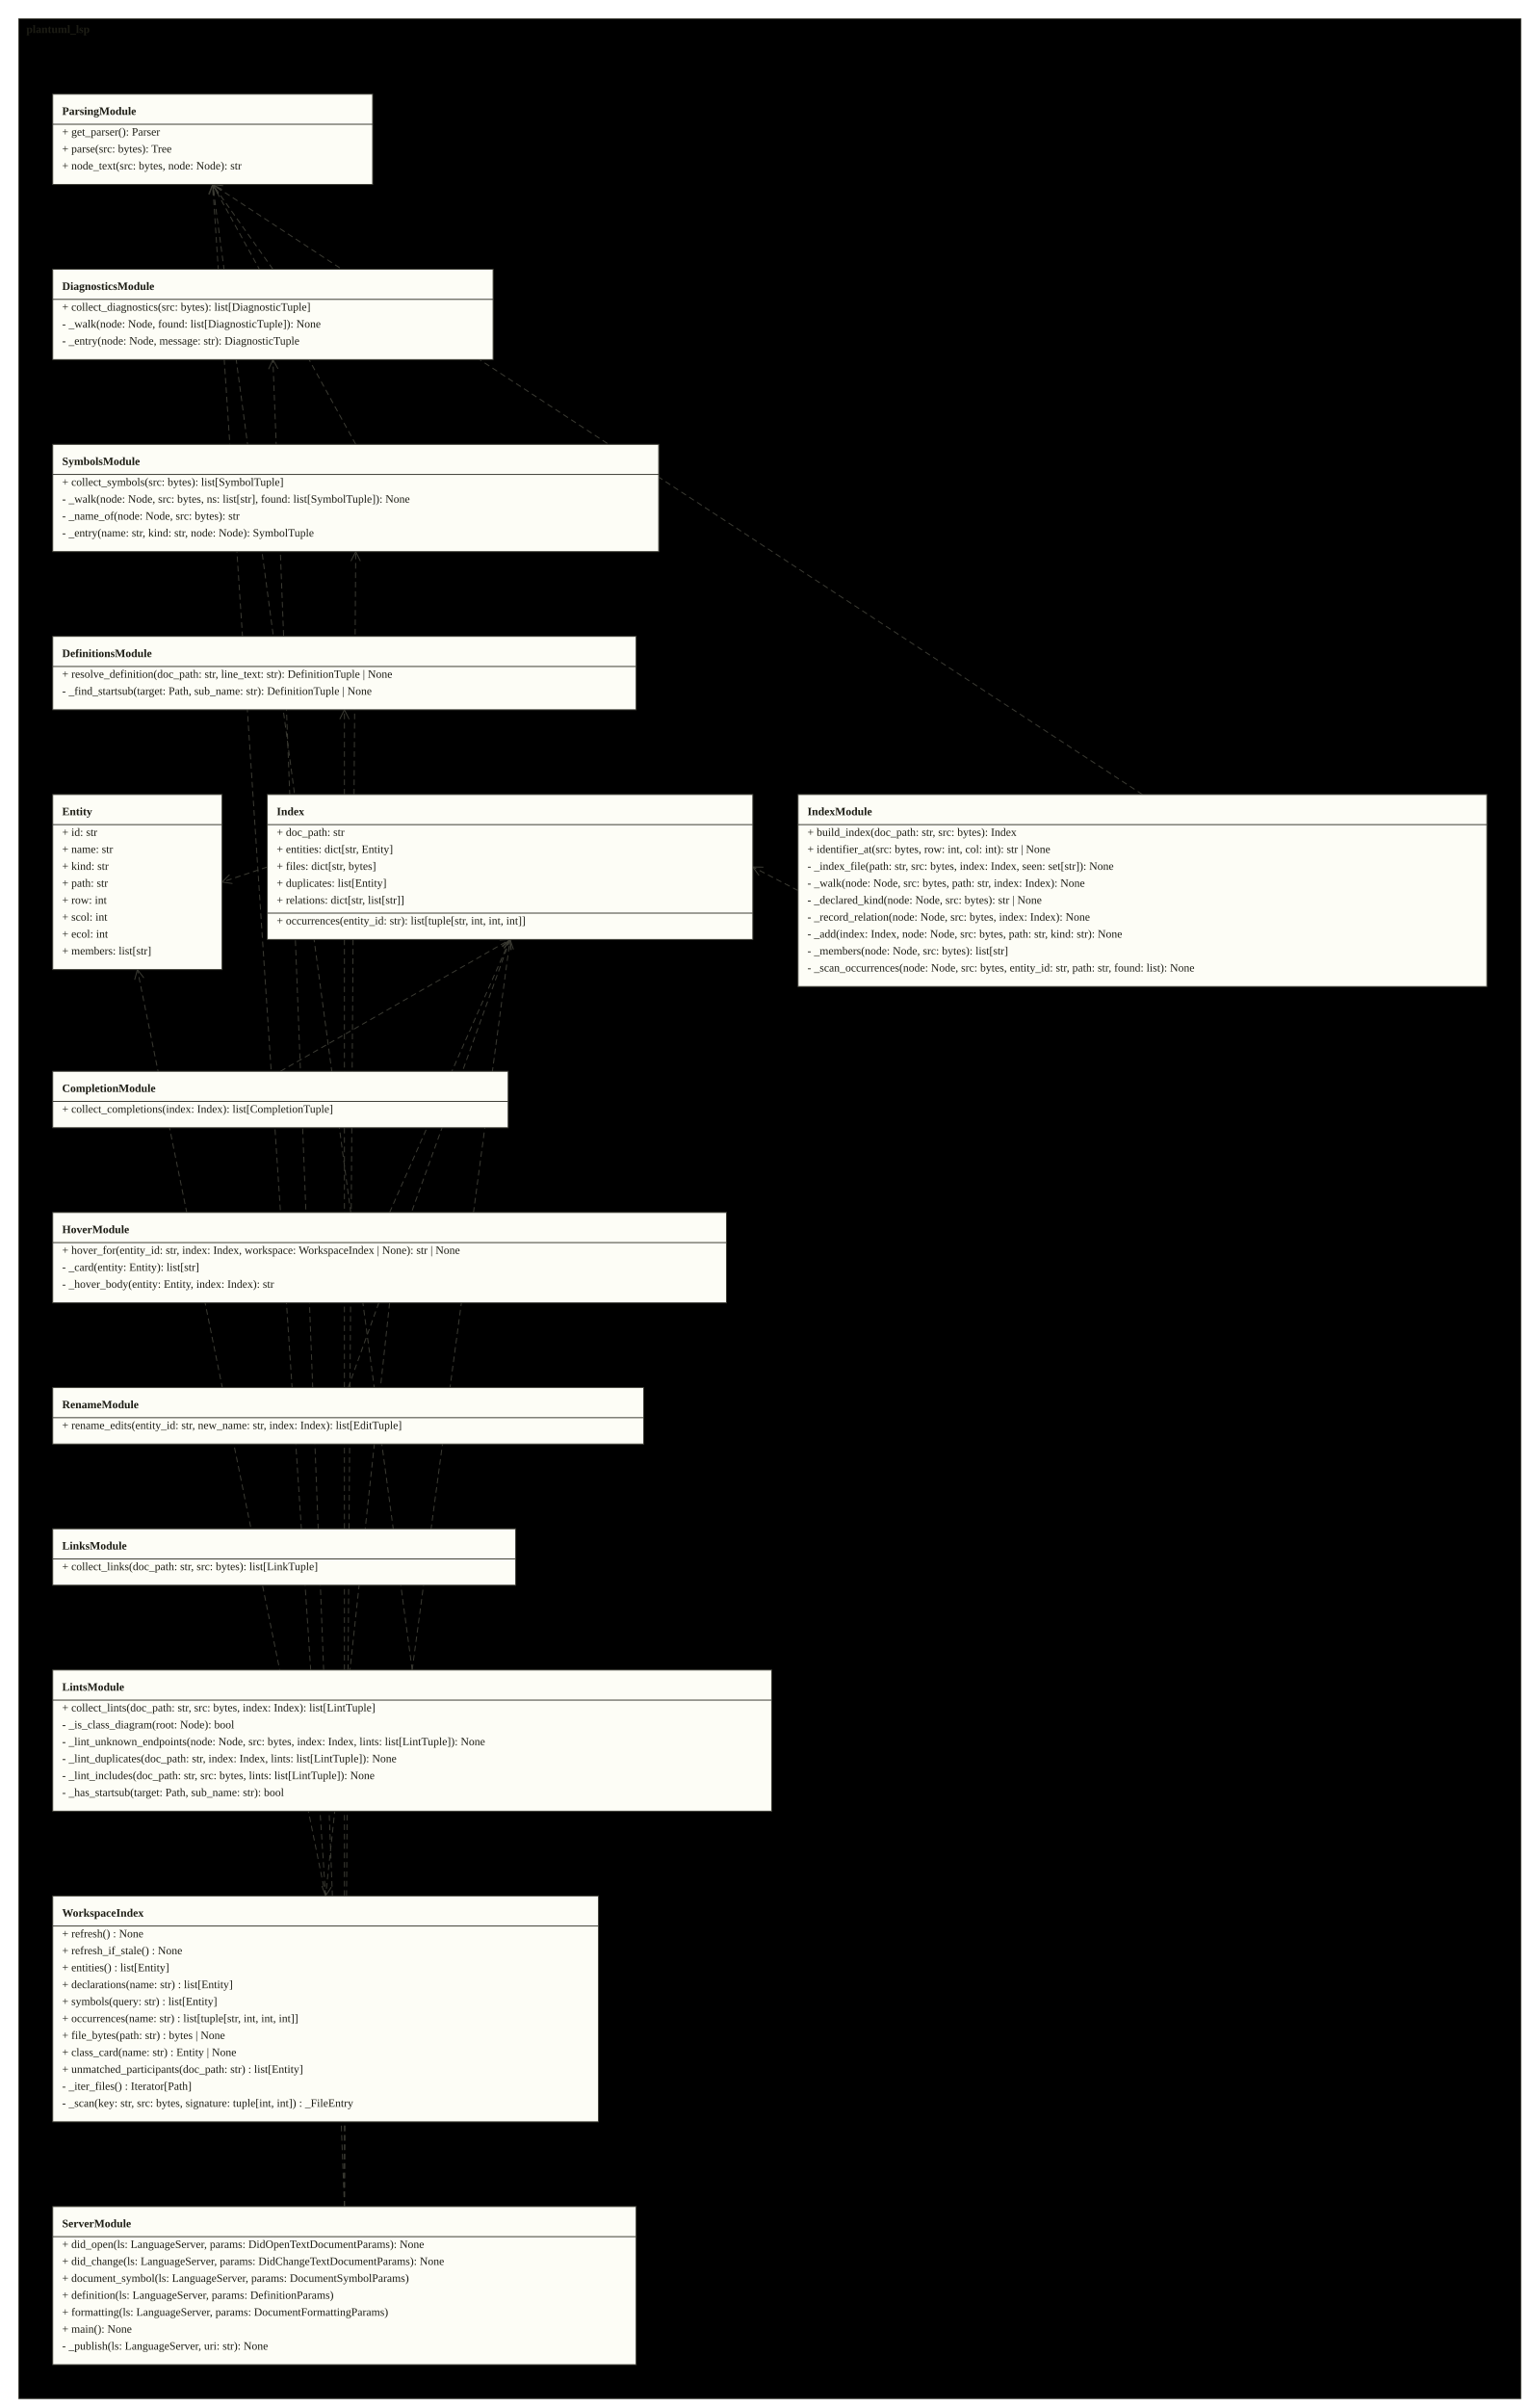
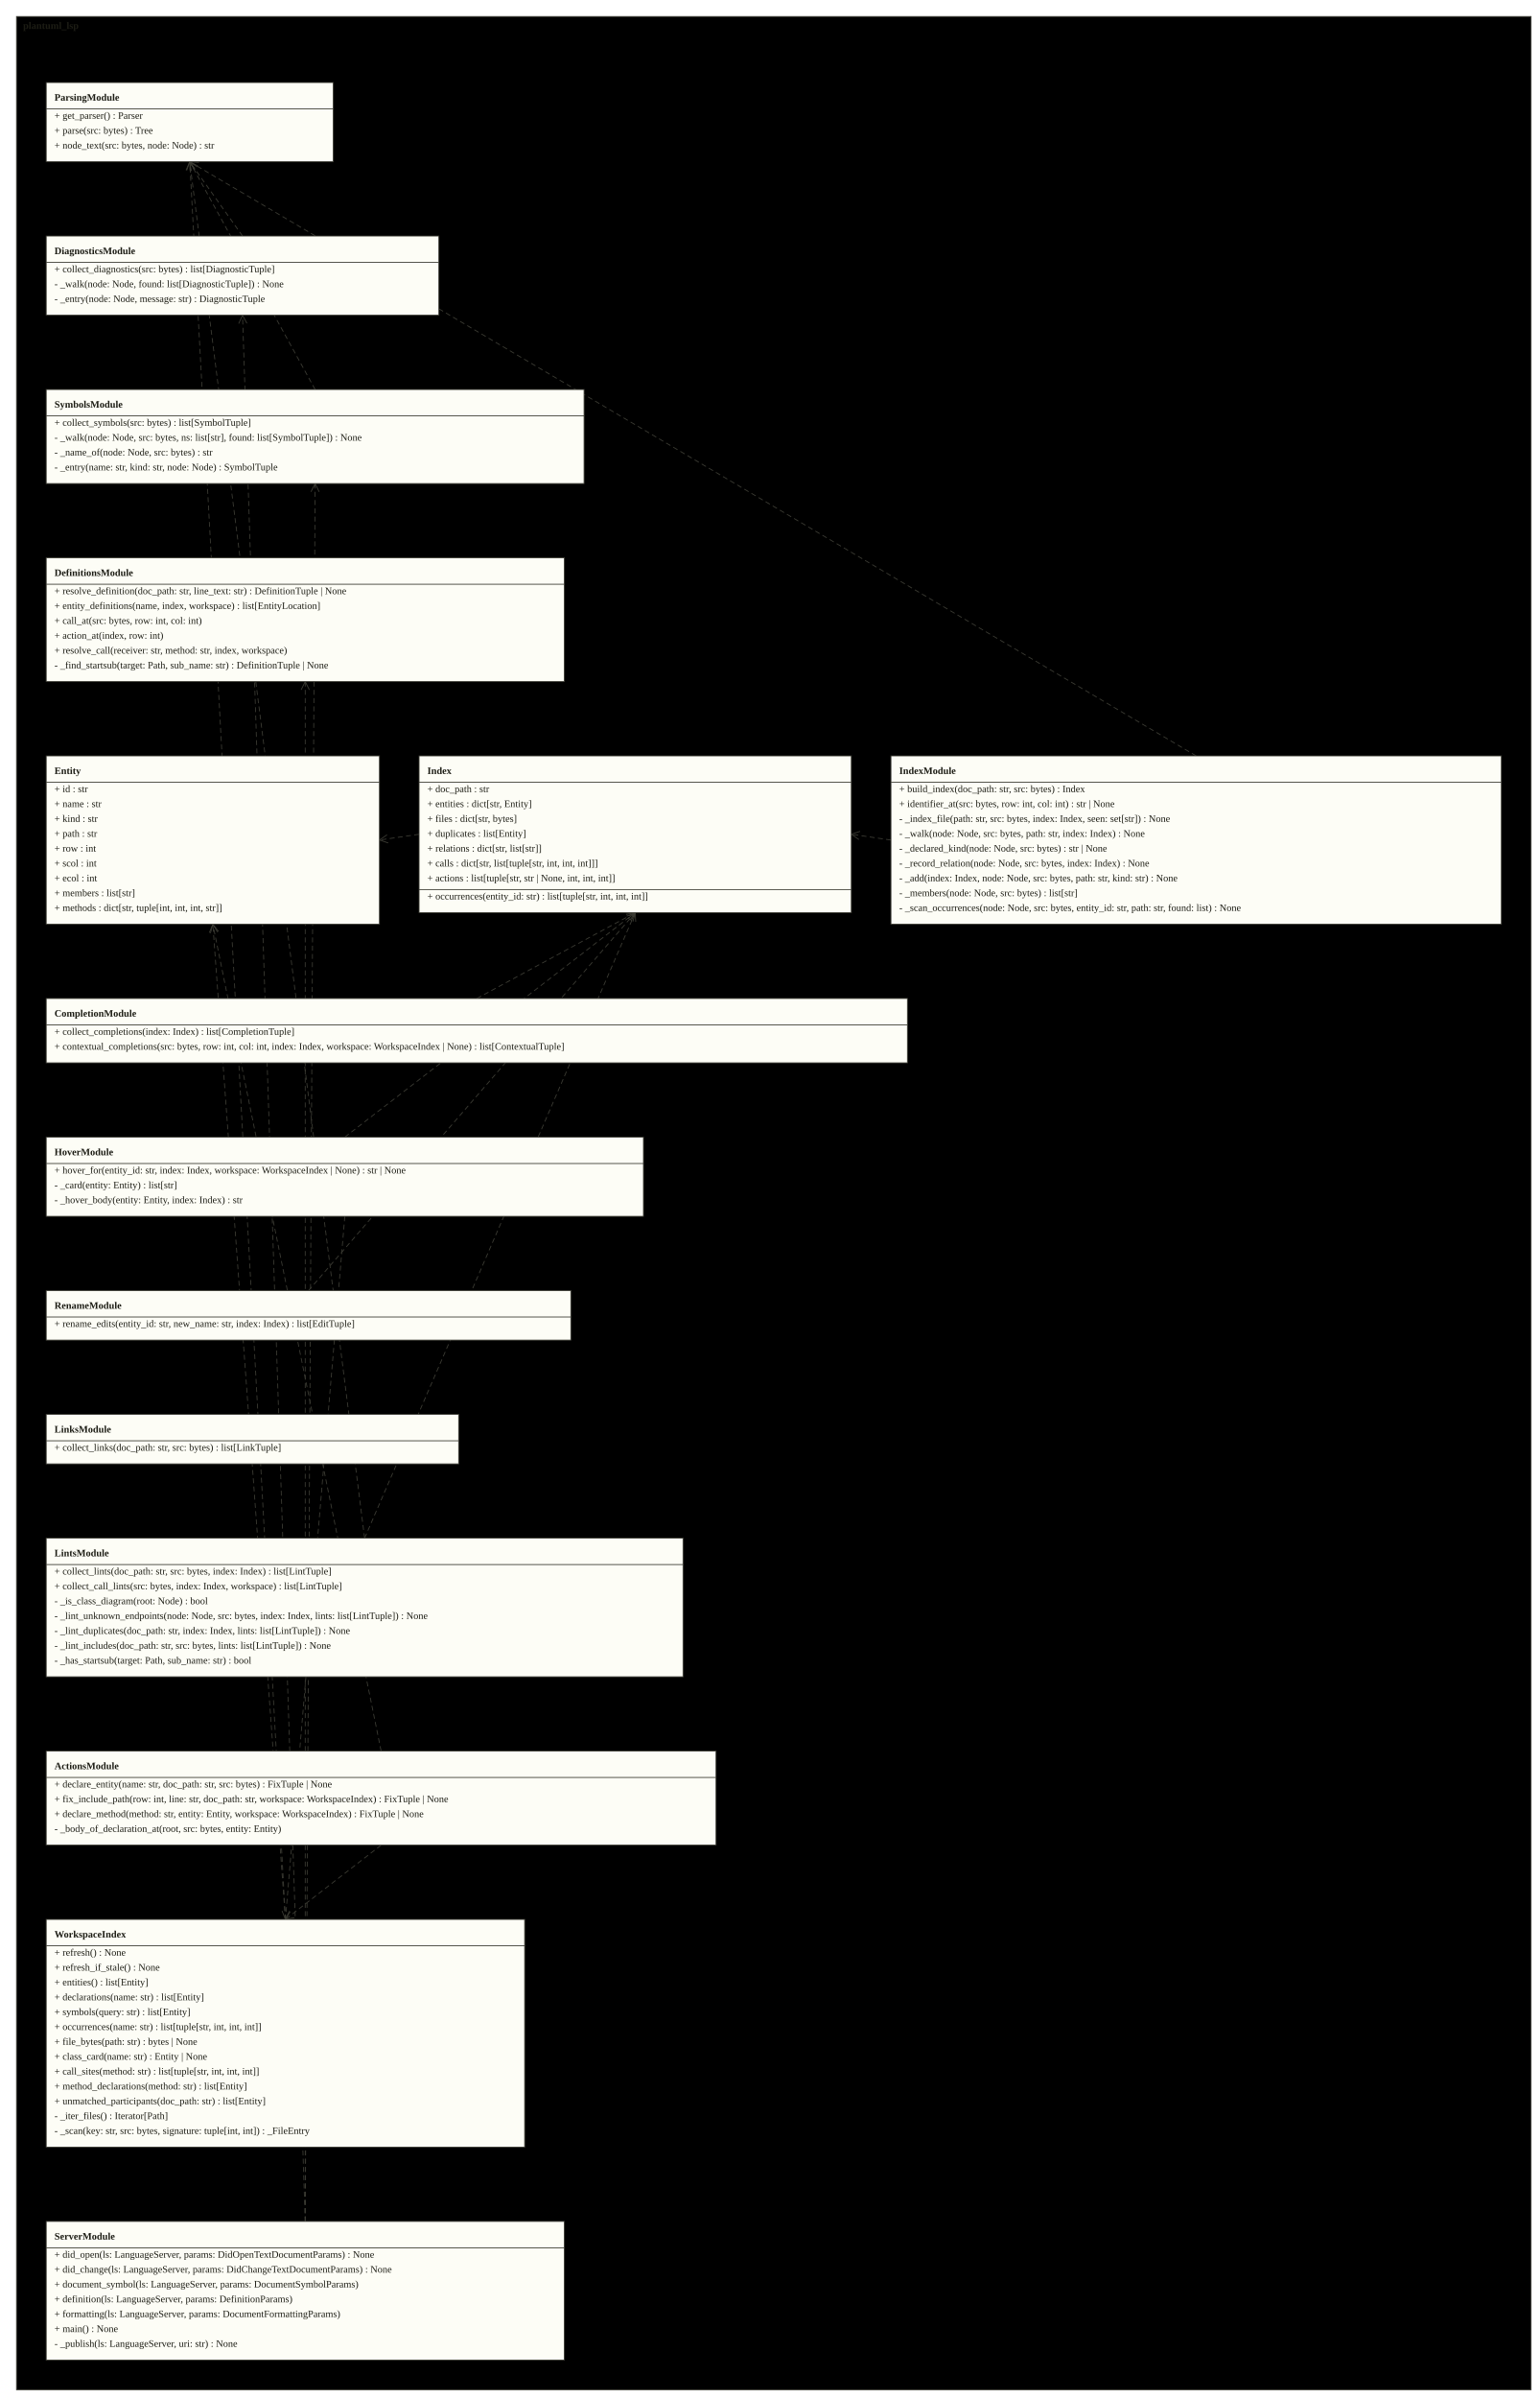
- <svg xmlns="http://www.w3.org/2000/svg" viewBox="-10 -10 1626 2558" width="1626" height="2558" class="pr-diagram" role="img">
+ <svg xmlns="http://www.w3.org/2000/svg" viewBox="-10 -10 1866 2906" width="1866" height="2906" class="pr-diagram" role="img">
  <style>
  :root { color-scheme: light dark; }
  .pr-diagram { font-family: var(--pr-font, ui-monospace, monospace); font-size: 12px; }
  .pr-box rect { fill: var(--pr-box-fill, #fdfdf6); stroke: var(--pr-stroke, #3b3b33); }
  .pr-container &gt; rect { fill: var(--pr-container-fill, none); stroke: var(--pr-stroke, #3b3b33); stroke-dasharray: none; }
  .pr-note rect { fill: var(--pr-note-fill, #fbf6d9); stroke: var(--pr-stroke, #3b3b33); }
  text { fill: var(--pr-text, #1c1c14); }
  .pr-header { font-weight: 600; }
  .pr-abstract .pr-header { font-style: italic; }
  .pr-sep { stroke: var(--pr-stroke, #3b3b33); }
  .pr-edge { stroke: var(--pr-stroke, #3b3b33); fill: none; }
  .pr-edge-realization, .pr-edge-dependency, .pr-edge-attachment { stroke-dasharray: 6 4; }
</style>
  <defs>
    <marker id="pr-tri" viewBox="0 0 14 12" refX="13" refY="6" markerWidth="14" markerHeight="12" orient="auto">
      <path d="M1,1 L13,6 L1,11 Z" fill="var(--pr-box-fill, #fdfdf6)" stroke="var(--pr-stroke, #3b3b33)" />
    </marker>
    <marker id="pr-diamond-filled" viewBox="0 0 16 10" refX="15" refY="5" markerWidth="16" markerHeight="10" orient="auto">
      <path d="M1,5 L8,1 L15,5 L8,9 Z" fill="var(--pr-stroke, #3b3b33)" />
    </marker>
    <marker id="pr-diamond" viewBox="0 0 16 10" refX="15" refY="5" markerWidth="16" markerHeight="10" orient="auto">
      <path d="M1,5 L8,1 L15,5 L8,9 Z" fill="var(--pr-box-fill, #fdfdf6)" stroke="var(--pr-stroke, #3b3b33)" />
    </marker>
    <marker id="pr-arrow" viewBox="0 0 12 12" refX="11" refY="6" markerWidth="12" markerHeight="12" orient="auto">
      <path d="M1,1 L11,6 L1,11" fill="none" stroke="var(--pr-stroke, #3b3b33)" />
    </marker>
  </defs>
  <g id="plantuml_lsp.parsing" class="pr-container pr-classifier-namespace">
-     <rect x="28" y="50" width="376" height="154" />
+     <rect x="28" y="50" width="384" height="154" />
    <text class="pr-header" x="36" y="65">parsing</text>
  </g>
  <g id="plantuml_lsp.diagnostics" class="pr-container pr-classifier-namespace">
-     <rect x="28" y="236" width="504" height="154" />
+     <rect x="28" y="236" width="512" height="154" />
    <text class="pr-header" x="36" y="251">diagnostics</text>
  </g>
  <g id="plantuml_lsp.symbols" class="pr-container pr-classifier-namespace">
-     <rect x="28" y="422" width="680" height="172" />
+     <rect x="28" y="422" width="688" height="172" />
    <text class="pr-header" x="36" y="437">symbols</text>
  </g>
  <g id="plantuml_lsp.definitions" class="pr-container pr-classifier-namespace">
-     <rect x="28" y="626" width="656" height="136" />
+     <rect x="28" y="626" width="664" height="208" />
    <text class="pr-header" x="36" y="641">definitions</text>
  </g>
  <g id="plantuml_lsp.index" class="pr-container pr-classifier-namespace">
-     <rect x="28" y="794" width="1560" height="262" />
-     <text class="pr-header" x="36" y="809">index</text>
+     <rect x="28" y="866" width="1800" height="262" />
+     <text class="pr-header" x="36" y="881">index</text>
  </g>
  <g id="plantuml_lsp.completion" class="pr-container pr-classifier-namespace">
-     <rect x="28" y="1088" width="520" height="118" />
-     <text class="pr-header" x="36" y="1103">completion</text>
+     <rect x="28" y="1160" width="1080" height="136" />
+     <text class="pr-header" x="36" y="1175">completion</text>
  </g>
  <g id="plantuml_lsp.hover" class="pr-container pr-classifier-namespace">
-     <rect x="28" y="1238" width="752" height="154" />
-     <text class="pr-header" x="36" y="1253">hover</text>
+     <rect x="28" y="1328" width="760" height="154" />
+     <text class="pr-header" x="36" y="1343">hover</text>
  </g>
  <g id="plantuml_lsp.rename" class="pr-container pr-classifier-namespace">
-     <rect x="28" y="1424" width="664" height="118" />
-     <text class="pr-header" x="36" y="1439">rename</text>
+     <rect x="28" y="1514" width="672" height="118" />
+     <text class="pr-header" x="36" y="1529">rename</text>
  </g>
  <g id="plantuml_lsp.links" class="pr-container pr-classifier-namespace">
-     <rect x="28" y="1574" width="528" height="118" />
-     <text class="pr-header" x="36" y="1589">links</text>
+     <rect x="28" y="1664" width="536" height="118" />
+     <text class="pr-header" x="36" y="1679">links</text>
  </g>
  <g id="plantuml_lsp.lints" class="pr-container pr-classifier-namespace">
-     <rect x="28" y="1724" width="800" height="208" />
-     <text class="pr-header" x="36" y="1739">lints</text>
+     <rect x="28" y="1814" width="808" height="226" />
+     <text class="pr-header" x="36" y="1829">lints</text>
+   </g>
+   <g id="plantuml_lsp.actions" class="pr-container pr-classifier-namespace">
+     <rect x="28" y="2072" width="848" height="172" />
+     <text class="pr-header" x="36" y="2087">actions</text>
  </g>
  <g id="plantuml_lsp.workspace" class="pr-container pr-classifier-namespace">
-     <rect x="28" y="1964" width="616" height="298" />
-     <text class="pr-header" x="36" y="1979">workspace</text>
+     <rect x="28" y="2276" width="616" height="334" />
+     <text class="pr-header" x="36" y="2291">workspace</text>
  </g>
  <g id="plantuml_lsp.server" class="pr-container pr-classifier-namespace">
-     <rect x="28" y="2294" width="656" height="226" />
-     <text class="pr-header" x="36" y="2309">server</text>
+     <rect x="28" y="2642" width="664" height="226" />
+     <text class="pr-header" x="36" y="2657">server</text>
  </g>
  <g id="plantuml_lsp" class="pr-container pr-classifier-namespace">
-     <rect x="10" y="10" width="1596" height="2528" />
+     <rect x="10" y="10" width="1836" height="2876" />
    <text class="pr-header" x="18" y="25">plantuml_lsp</text>
  </g>
-   <path class="pr-edge pr-edge-dependency" data-from="plantuml_lsp.diagnostics.DiagnosticsModule" data-to="plantuml_lsp.parsing.ParsingModule" d="M280,276 L216,186" marker-end="url(#pr-arrow)" />
-   <path class="pr-edge pr-edge-dependency" data-from="plantuml_lsp.symbols.SymbolsModule" data-to="plantuml_lsp.parsing.ParsingModule" d="M368,462 L216,186" marker-end="url(#pr-arrow)" />
-   <path class="pr-edge pr-edge-dependency" data-from="plantuml_lsp.index.Index" data-to="plantuml_lsp.index.Entity" d="M274,911 L226,927" marker-end="url(#pr-arrow)" />
-   <path class="pr-edge pr-edge-dependency" data-from="plantuml_lsp.index.IndexModule" data-to="plantuml_lsp.parsing.ParsingModule" d="M1204,834 L216,186" marker-end="url(#pr-arrow)" />
-   <path class="pr-edge pr-edge-dependency" data-from="plantuml_lsp.index.IndexModule" data-to="plantuml_lsp.index.Index" d="M838,936 L790,911" marker-end="url(#pr-arrow)" />
-   <path class="pr-edge pr-edge-dependency" data-from="plantuml_lsp.completion.CompletionModule" data-to="plantuml_lsp.index.Index" d="M288,1128 L532,988" marker-end="url(#pr-arrow)" />
-   <path class="pr-edge pr-edge-dependency" data-from="plantuml_lsp.hover.HoverModule" data-to="plantuml_lsp.index.Index" d="M404,1278 L532,988" marker-end="url(#pr-arrow)" />
-   <path class="pr-edge pr-edge-dependency" data-from="plantuml_lsp.hover.HoverModule" data-to="plantuml_lsp.workspace.WorkspaceIndex" d="M404,1374 L336,2004" marker-end="url(#pr-arrow)" />
-   <path class="pr-edge pr-edge-dependency" data-from="plantuml_lsp.rename.RenameModule" data-to="plantuml_lsp.index.Index" d="M360,1464 L532,988" marker-end="url(#pr-arrow)" />
-   <path class="pr-edge pr-edge-dependency" data-from="plantuml_lsp.lints.LintsModule" data-to="plantuml_lsp.index.Index" d="M428,1764 L532,988" marker-end="url(#pr-arrow)" />
-   <path class="pr-edge pr-edge-dependency" data-from="plantuml_lsp.lints.LintsModule" data-to="plantuml_lsp.parsing.ParsingModule" d="M428,1764 L216,186" marker-end="url(#pr-arrow)" />
-   <path class="pr-edge pr-edge-dependency" data-from="plantuml_lsp.workspace.WorkspaceIndex" data-to="plantuml_lsp.index.Entity" d="M336,2004 L136,1020" marker-end="url(#pr-arrow)" />
-   <path class="pr-edge pr-edge-dependency" data-from="plantuml_lsp.workspace.WorkspaceIndex" data-to="plantuml_lsp.parsing.ParsingModule" d="M336,2004 L216,186" marker-end="url(#pr-arrow)" />
-   <path class="pr-edge pr-edge-dependency" data-from="plantuml_lsp.server.ServerModule" data-to="plantuml_lsp.diagnostics.DiagnosticsModule" d="M356,2334 L280,372" marker-end="url(#pr-arrow)" />
-   <path class="pr-edge pr-edge-dependency" data-from="plantuml_lsp.server.ServerModule" data-to="plantuml_lsp.symbols.SymbolsModule" d="M356,2334 L368,576" marker-end="url(#pr-arrow)" />
-   <path class="pr-edge pr-edge-dependency" data-from="plantuml_lsp.server.ServerModule" data-to="plantuml_lsp.definitions.DefinitionsModule" d="M356,2334 L356,744" marker-end="url(#pr-arrow)" />
+   <path class="pr-edge pr-edge-dependency" data-from="plantuml_lsp.diagnostics.DiagnosticsModule" data-to="plantuml_lsp.parsing.ParsingModule" d="M284,276 L220,186" marker-end="url(#pr-arrow)" />
+   <path class="pr-edge pr-edge-dependency" data-from="plantuml_lsp.symbols.SymbolsModule" data-to="plantuml_lsp.parsing.ParsingModule" d="M372,462 L220,186" marker-end="url(#pr-arrow)" />
+   <path class="pr-edge pr-edge-dependency" data-from="plantuml_lsp.index.Index" data-to="plantuml_lsp.index.Entity" d="M498,1001 L450,1008" marker-end="url(#pr-arrow)" />
+   <path class="pr-edge pr-edge-dependency" data-from="plantuml_lsp.index.IndexModule" data-to="plantuml_lsp.parsing.ParsingModule" d="M1440,906 L220,186" marker-end="url(#pr-arrow)" />
+   <path class="pr-edge pr-edge-dependency" data-from="plantuml_lsp.index.IndexModule" data-to="plantuml_lsp.index.Index" d="M1070,1008 L1022,1001" marker-end="url(#pr-arrow)" />
+   <path class="pr-edge pr-edge-dependency" data-from="plantuml_lsp.completion.CompletionModule" data-to="plantuml_lsp.index.Index" d="M568,1200 L760,1096" marker-end="url(#pr-arrow)" />
+   <path class="pr-edge pr-edge-dependency" data-from="plantuml_lsp.hover.HoverModule" data-to="plantuml_lsp.index.Index" d="M408,1368 L760,1096" marker-end="url(#pr-arrow)" />
+   <path class="pr-edge pr-edge-dependency" data-from="plantuml_lsp.hover.HoverModule" data-to="plantuml_lsp.workspace.WorkspaceIndex" d="M408,1464 L336,2316" marker-end="url(#pr-arrow)" />
+   <path class="pr-edge pr-edge-dependency" data-from="plantuml_lsp.rename.RenameModule" data-to="plantuml_lsp.index.Index" d="M364,1554 L760,1096" marker-end="url(#pr-arrow)" />
+   <path class="pr-edge pr-edge-dependency" data-from="plantuml_lsp.lints.LintsModule" data-to="plantuml_lsp.index.Index" d="M432,1854 L760,1096" marker-end="url(#pr-arrow)" />
+   <path class="pr-edge pr-edge-dependency" data-from="plantuml_lsp.lints.LintsModule" data-to="plantuml_lsp.parsing.ParsingModule" d="M432,1854 L220,186" marker-end="url(#pr-arrow)" />
+   <path class="pr-edge pr-edge-dependency" data-from="plantuml_lsp.actions.ActionsModule" data-to="plantuml_lsp.index.Entity" d="M452,2112 L248,1110" marker-end="url(#pr-arrow)" />
+   <path class="pr-edge pr-edge-dependency" data-from="plantuml_lsp.actions.ActionsModule" data-to="plantuml_lsp.workspace.WorkspaceIndex" d="M452,2226 L336,2316" marker-end="url(#pr-arrow)" />
+   <path class="pr-edge pr-edge-dependency" data-from="plantuml_lsp.workspace.WorkspaceIndex" data-to="plantuml_lsp.index.Entity" d="M336,2316 L248,1110" marker-end="url(#pr-arrow)" />
+   <path class="pr-edge pr-edge-dependency" data-from="plantuml_lsp.workspace.WorkspaceIndex" data-to="plantuml_lsp.parsing.ParsingModule" d="M336,2316 L220,186" marker-end="url(#pr-arrow)" />
+   <path class="pr-edge pr-edge-dependency" data-from="plantuml_lsp.server.ServerModule" data-to="plantuml_lsp.diagnostics.DiagnosticsModule" d="M360,2682 L284,372" marker-end="url(#pr-arrow)" />
+   <path class="pr-edge pr-edge-dependency" data-from="plantuml_lsp.server.ServerModule" data-to="plantuml_lsp.symbols.SymbolsModule" d="M360,2682 L372,576" marker-end="url(#pr-arrow)" />
+   <path class="pr-edge pr-edge-dependency" data-from="plantuml_lsp.server.ServerModule" data-to="plantuml_lsp.definitions.DefinitionsModule" d="M360,2682 L360,816" marker-end="url(#pr-arrow)" />
  <g id="plantuml_lsp.parsing.ParsingModule" class="pr-box pr-classifier-class">
-     <rect x="46" y="90" width="340" height="96" />
+     <rect x="46" y="90" width="348" height="96" />
    <text class="pr-header" x="56" y="112">ParsingModule</text>
-     <line class="pr-sep" x1="46" y1="122" x2="386" y2="122" />
-     <text x="56" y="134">+ get_parser(): Parser</text>
-     <text x="56" y="152">+ parse(src: bytes): Tree</text>
-     <text x="56" y="170">+ node_text(src: bytes, node: Node): str</text>
+     <line class="pr-sep" x1="46" y1="122" x2="394" y2="122" />
+     <text x="56" y="134">+ get_parser() : Parser</text>
+     <text x="56" y="152">+ parse(src: bytes) : Tree</text>
+     <text x="56" y="170">+ node_text(src: bytes, node: Node) : str</text>
  </g>
  <g id="plantuml_lsp.diagnostics.DiagnosticsModule" class="pr-box pr-classifier-class">
-     <rect x="46" y="276" width="468" height="96" />
+     <rect x="46" y="276" width="476" height="96" />
    <text class="pr-header" x="56" y="298">DiagnosticsModule</text>
-     <line class="pr-sep" x1="46" y1="308" x2="514" y2="308" />
-     <text x="56" y="320">+ collect_diagnostics(src: bytes): list[DiagnosticTuple]</text>
-     <text x="56" y="338">- _walk(node: Node, found: list[DiagnosticTuple]): None</text>
-     <text x="56" y="356">- _entry(node: Node, message: str): DiagnosticTuple</text>
+     <line class="pr-sep" x1="46" y1="308" x2="522" y2="308" />
+     <text x="56" y="320">+ collect_diagnostics(src: bytes) : list[DiagnosticTuple]</text>
+     <text x="56" y="338">- _walk(node: Node, found: list[DiagnosticTuple]) : None</text>
+     <text x="56" y="356">- _entry(node: Node, message: str) : DiagnosticTuple</text>
  </g>
  <g id="plantuml_lsp.symbols.SymbolsModule" class="pr-box pr-classifier-class">
-     <rect x="46" y="462" width="644" height="114" />
+     <rect x="46" y="462" width="652" height="114" />
    <text class="pr-header" x="56" y="484">SymbolsModule</text>
-     <line class="pr-sep" x1="46" y1="494" x2="690" y2="494" />
-     <text x="56" y="506">+ collect_symbols(src: bytes): list[SymbolTuple]</text>
-     <text x="56" y="524">- _walk(node: Node, src: bytes, ns: list[str], found: list[SymbolTuple]): None</text>
-     <text x="56" y="542">- _name_of(node: Node, src: bytes): str</text>
-     <text x="56" y="560">- _entry(name: str, kind: str, node: Node): SymbolTuple</text>
+     <line class="pr-sep" x1="46" y1="494" x2="698" y2="494" />
+     <text x="56" y="506">+ collect_symbols(src: bytes) : list[SymbolTuple]</text>
+     <text x="56" y="524">- _walk(node: Node, src: bytes, ns: list[str], found: list[SymbolTuple]) : None</text>
+     <text x="56" y="542">- _name_of(node: Node, src: bytes) : str</text>
+     <text x="56" y="560">- _entry(name: str, kind: str, node: Node) : SymbolTuple</text>
  </g>
  <g id="plantuml_lsp.definitions.DefinitionsModule" class="pr-box pr-classifier-class">
-     <rect x="46" y="666" width="620" height="78" />
+     <rect x="46" y="666" width="628" height="150" />
    <text class="pr-header" x="56" y="688">DefinitionsModule</text>
-     <line class="pr-sep" x1="46" y1="698" x2="666" y2="698" />
-     <text x="56" y="710">+ resolve_definition(doc_path: str, line_text: str): DefinitionTuple | None</text>
-     <text x="56" y="728">- _find_startsub(target: Path, sub_name: str): DefinitionTuple | None</text>
+     <line class="pr-sep" x1="46" y1="698" x2="674" y2="698" />
+     <text x="56" y="710">+ resolve_definition(doc_path: str, line_text: str) : DefinitionTuple | None</text>
+     <text x="56" y="728">+ entity_definitions(name, index, workspace) : list[EntityLocation]</text>
+     <text x="56" y="746">+ call_at(src: bytes, row: int, col: int)</text>
+     <text x="56" y="764">+ action_at(index, row: int)</text>
+     <text x="56" y="782">+ resolve_call(receiver: str, method: str, index, workspace)</text>
+     <text x="56" y="800">- _find_startsub(target: Path, sub_name: str) : DefinitionTuple | None</text>
  </g>
  <g id="plantuml_lsp.index.Entity" class="pr-box pr-classifier-class">
-     <rect x="46" y="834" width="180" height="186" />
-     <text class="pr-header" x="56" y="856">Entity</text>
-     <line class="pr-sep" x1="46" y1="866" x2="226" y2="866" />
-     <text x="56" y="878">+ id: str</text>
-     <text x="56" y="896">+ name: str</text>
-     <text x="56" y="914">+ kind: str</text>
-     <text x="56" y="932">+ path: str</text>
-     <text x="56" y="950">+ row: int</text>
-     <text x="56" y="968">+ scol: int</text>
-     <text x="56" y="986">+ ecol: int</text>
-     <text x="56" y="1004">+ members: list[str]</text>
+     <rect x="46" y="906" width="404" height="204" />
+     <text class="pr-header" x="56" y="928">Entity</text>
+     <line class="pr-sep" x1="46" y1="938" x2="450" y2="938" />
+     <text x="56" y="950">+ id : str</text>
+     <text x="56" y="968">+ name : str</text>
+     <text x="56" y="986">+ kind : str</text>
+     <text x="56" y="1004">+ path : str</text>
+     <text x="56" y="1022">+ row : int</text>
+     <text x="56" y="1040">+ scol : int</text>
+     <text x="56" y="1058">+ ecol : int</text>
+     <text x="56" y="1076">+ members : list[str]</text>
+     <text x="56" y="1094">+ methods : dict[str, tuple[int, int, int, str]]</text>
  </g>
  <g id="plantuml_lsp.index.Index" class="pr-box pr-classifier-class">
-     <rect x="274" y="834" width="516" height="154" />
-     <text class="pr-header" x="284" y="856">Index</text>
-     <line class="pr-sep" x1="274" y1="866" x2="790" y2="866" />
-     <text x="284" y="878">+ doc_path: str</text>
-     <text x="284" y="896">+ entities: dict[str, Entity]</text>
-     <text x="284" y="914">+ files: dict[str, bytes]</text>
-     <text x="284" y="932">+ duplicates: list[Entity]</text>
-     <text x="284" y="950">+ relations: dict[str, list[str]]</text>
-     <line class="pr-sep" x1="274" y1="960" x2="790" y2="960" />
-     <text x="284" y="972">+ occurrences(entity_id: str): list[tuple[str, int, int, int]]</text>
+     <rect x="498" y="906" width="524" height="190" />
+     <text class="pr-header" x="508" y="928">Index</text>
+     <line class="pr-sep" x1="498" y1="938" x2="1022" y2="938" />
+     <text x="508" y="950">+ doc_path : str</text>
+     <text x="508" y="968">+ entities : dict[str, Entity]</text>
+     <text x="508" y="986">+ files : dict[str, bytes]</text>
+     <text x="508" y="1004">+ duplicates : list[Entity]</text>
+     <text x="508" y="1022">+ relations : dict[str, list[str]]</text>
+     <text x="508" y="1040">+ calls : dict[str, list[tuple[str, int, int, int]]]</text>
+     <text x="508" y="1058">+ actions : list[tuple[str, str | None, int, int, int]]</text>
+     <line class="pr-sep" x1="498" y1="1068" x2="1022" y2="1068" />
+     <text x="508" y="1080">+ occurrences(entity_id: str) : list[tuple[str, int, int, int]]</text>
  </g>
  <g id="plantuml_lsp.index.IndexModule" class="pr-box pr-classifier-class">
-     <rect x="838" y="834" width="732" height="204" />
-     <text class="pr-header" x="848" y="856">IndexModule</text>
-     <line class="pr-sep" x1="838" y1="866" x2="1570" y2="866" />
-     <text x="848" y="878">+ build_index(doc_path: str, src: bytes): Index</text>
-     <text x="848" y="896">+ identifier_at(src: bytes, row: int, col: int): str | None</text>
-     <text x="848" y="914">- _index_file(path: str, src: bytes, index: Index, seen: set[str]): None</text>
-     <text x="848" y="932">- _walk(node: Node, src: bytes, path: str, index: Index): None</text>
-     <text x="848" y="950">- _declared_kind(node: Node, src: bytes): str | None</text>
-     <text x="848" y="968">- _record_relation(node: Node, src: bytes, index: Index): None</text>
-     <text x="848" y="986">- _add(index: Index, node: Node, src: bytes, path: str, kind: str): None</text>
-     <text x="848" y="1004">- _members(node: Node, src: bytes): list[str]</text>
-     <text x="848" y="1022">- _scan_occurrences(node: Node, src: bytes, entity_id: str, path: str, found: list): None</text>
+     <rect x="1070" y="906" width="740" height="204" />
+     <text class="pr-header" x="1080" y="928">IndexModule</text>
+     <line class="pr-sep" x1="1070" y1="938" x2="1810" y2="938" />
+     <text x="1080" y="950">+ build_index(doc_path: str, src: bytes) : Index</text>
+     <text x="1080" y="968">+ identifier_at(src: bytes, row: int, col: int) : str | None</text>
+     <text x="1080" y="986">- _index_file(path: str, src: bytes, index: Index, seen: set[str]) : None</text>
+     <text x="1080" y="1004">- _walk(node: Node, src: bytes, path: str, index: Index) : None</text>
+     <text x="1080" y="1022">- _declared_kind(node: Node, src: bytes) : str | None</text>
+     <text x="1080" y="1040">- _record_relation(node: Node, src: bytes, index: Index) : None</text>
+     <text x="1080" y="1058">- _add(index: Index, node: Node, src: bytes, path: str, kind: str) : None</text>
+     <text x="1080" y="1076">- _members(node: Node, src: bytes) : list[str]</text>
+     <text x="1080" y="1094">- _scan_occurrences(node: Node, src: bytes, entity_id: str, path: str, found: list) : None</text>
  </g>
  <g id="plantuml_lsp.completion.CompletionModule" class="pr-box pr-classifier-class">
-     <rect x="46" y="1128" width="484" height="60" />
-     <text class="pr-header" x="56" y="1150">CompletionModule</text>
-     <line class="pr-sep" x1="46" y1="1160" x2="530" y2="1160" />
-     <text x="56" y="1172">+ collect_completions(index: Index): list[CompletionTuple]</text>
+     <rect x="46" y="1200" width="1044" height="78" />
+     <text class="pr-header" x="56" y="1222">CompletionModule</text>
+     <line class="pr-sep" x1="46" y1="1232" x2="1090" y2="1232" />
+     <text x="56" y="1244">+ collect_completions(index: Index) : list[CompletionTuple]</text>
+     <text x="56" y="1262">+ contextual_completions(src: bytes, row: int, col: int, index: Index, workspace: WorkspaceIndex | None) : list[ContextualTuple]</text>
  </g>
  <g id="plantuml_lsp.hover.HoverModule" class="pr-box pr-classifier-class">
-     <rect x="46" y="1278" width="716" height="96" />
-     <text class="pr-header" x="56" y="1300">HoverModule</text>
-     <line class="pr-sep" x1="46" y1="1310" x2="762" y2="1310" />
-     <text x="56" y="1322">+ hover_for(entity_id: str, index: Index, workspace: WorkspaceIndex | None): str | None</text>
-     <text x="56" y="1340">- _card(entity: Entity): list[str]</text>
-     <text x="56" y="1358">- _hover_body(entity: Entity, index: Index): str</text>
+     <rect x="46" y="1368" width="724" height="96" />
+     <text class="pr-header" x="56" y="1390">HoverModule</text>
+     <line class="pr-sep" x1="46" y1="1400" x2="770" y2="1400" />
+     <text x="56" y="1412">+ hover_for(entity_id: str, index: Index, workspace: WorkspaceIndex | None) : str | None</text>
+     <text x="56" y="1430">- _card(entity: Entity) : list[str]</text>
+     <text x="56" y="1448">- _hover_body(entity: Entity, index: Index) : str</text>
  </g>
  <g id="plantuml_lsp.rename.RenameModule" class="pr-box pr-classifier-class">
-     <rect x="46" y="1464" width="628" height="60" />
-     <text class="pr-header" x="56" y="1486">RenameModule</text>
-     <line class="pr-sep" x1="46" y1="1496" x2="674" y2="1496" />
-     <text x="56" y="1508">+ rename_edits(entity_id: str, new_name: str, index: Index): list[EditTuple]</text>
+     <rect x="46" y="1554" width="636" height="60" />
+     <text class="pr-header" x="56" y="1576">RenameModule</text>
+     <line class="pr-sep" x1="46" y1="1586" x2="682" y2="1586" />
+     <text x="56" y="1598">+ rename_edits(entity_id: str, new_name: str, index: Index) : list[EditTuple]</text>
  </g>
  <g id="plantuml_lsp.links.LinksModule" class="pr-box pr-classifier-class">
-     <rect x="46" y="1614" width="492" height="60" />
-     <text class="pr-header" x="56" y="1636">LinksModule</text>
-     <line class="pr-sep" x1="46" y1="1646" x2="538" y2="1646" />
-     <text x="56" y="1658">+ collect_links(doc_path: str, src: bytes): list[LinkTuple]</text>
+     <rect x="46" y="1704" width="500" height="60" />
+     <text class="pr-header" x="56" y="1726">LinksModule</text>
+     <line class="pr-sep" x1="46" y1="1736" x2="546" y2="1736" />
+     <text x="56" y="1748">+ collect_links(doc_path: str, src: bytes) : list[LinkTuple]</text>
  </g>
  <g id="plantuml_lsp.lints.LintsModule" class="pr-box pr-classifier-class">
-     <rect x="46" y="1764" width="764" height="150" />
-     <text class="pr-header" x="56" y="1786">LintsModule</text>
-     <line class="pr-sep" x1="46" y1="1796" x2="810" y2="1796" />
-     <text x="56" y="1808">+ collect_lints(doc_path: str, src: bytes, index: Index): list[LintTuple]</text>
-     <text x="56" y="1826">- _is_class_diagram(root: Node): bool</text>
-     <text x="56" y="1844">- _lint_unknown_endpoints(node: Node, src: bytes, index: Index, lints: list[LintTuple]): None</text>
-     <text x="56" y="1862">- _lint_duplicates(doc_path: str, index: Index, lints: list[LintTuple]): None</text>
-     <text x="56" y="1880">- _lint_includes(doc_path: str, src: bytes, lints: list[LintTuple]): None</text>
-     <text x="56" y="1898">- _has_startsub(target: Path, sub_name: str): bool</text>
+     <rect x="46" y="1854" width="772" height="168" />
+     <text class="pr-header" x="56" y="1876">LintsModule</text>
+     <line class="pr-sep" x1="46" y1="1886" x2="818" y2="1886" />
+     <text x="56" y="1898">+ collect_lints(doc_path: str, src: bytes, index: Index) : list[LintTuple]</text>
+     <text x="56" y="1916">+ collect_call_lints(src: bytes, index: Index, workspace) : list[LintTuple]</text>
+     <text x="56" y="1934">- _is_class_diagram(root: Node) : bool</text>
+     <text x="56" y="1952">- _lint_unknown_endpoints(node: Node, src: bytes, index: Index, lints: list[LintTuple]) : None</text>
+     <text x="56" y="1970">- _lint_duplicates(doc_path: str, index: Index, lints: list[LintTuple]) : None</text>
+     <text x="56" y="1988">- _lint_includes(doc_path: str, src: bytes, lints: list[LintTuple]) : None</text>
+     <text x="56" y="2006">- _has_startsub(target: Path, sub_name: str) : bool</text>
+   </g>
+   <g id="plantuml_lsp.actions.ActionsModule" class="pr-box pr-classifier-class">
+     <rect x="46" y="2112" width="812" height="114" />
+     <text class="pr-header" x="56" y="2134">ActionsModule</text>
+     <line class="pr-sep" x1="46" y1="2144" x2="858" y2="2144" />
+     <text x="56" y="2156">+ declare_entity(name: str, doc_path: str, src: bytes) : FixTuple | None</text>
+     <text x="56" y="2174">+ fix_include_path(row: int, line: str, doc_path: str, workspace: WorkspaceIndex) : FixTuple | None</text>
+     <text x="56" y="2192">+ declare_method(method: str, entity: Entity, workspace: WorkspaceIndex) : FixTuple | None</text>
+     <text x="56" y="2210">- _body_of_declaration_at(root, src: bytes, entity: Entity)</text>
  </g>
  <g id="plantuml_lsp.workspace.WorkspaceIndex" class="pr-box pr-classifier-class">
-     <rect x="46" y="2004" width="580" height="240" />
-     <text class="pr-header" x="56" y="2026">WorkspaceIndex</text>
-     <line class="pr-sep" x1="46" y1="2036" x2="626" y2="2036" />
-     <text x="56" y="2048">+ refresh() : None</text>
-     <text x="56" y="2066">+ refresh_if_stale() : None</text>
-     <text x="56" y="2084">+ entities() : list[Entity]</text>
-     <text x="56" y="2102">+ declarations(name: str) : list[Entity]</text>
-     <text x="56" y="2120">+ symbols(query: str) : list[Entity]</text>
-     <text x="56" y="2138">+ occurrences(name: str) : list[tuple[str, int, int, int]]</text>
-     <text x="56" y="2156">+ file_bytes(path: str) : bytes | None</text>
-     <text x="56" y="2174">+ class_card(name: str) : Entity | None</text>
-     <text x="56" y="2192">+ unmatched_participants(doc_path: str) : list[Entity]</text>
-     <text x="56" y="2210">- _iter_files() : Iterator[Path]</text>
-     <text x="56" y="2228">- _scan(key: str, src: bytes, signature: tuple[int, int]) : _FileEntry</text>
+     <rect x="46" y="2316" width="580" height="276" />
+     <text class="pr-header" x="56" y="2338">WorkspaceIndex</text>
+     <line class="pr-sep" x1="46" y1="2348" x2="626" y2="2348" />
+     <text x="56" y="2360">+ refresh() : None</text>
+     <text x="56" y="2378">+ refresh_if_stale() : None</text>
+     <text x="56" y="2396">+ entities() : list[Entity]</text>
+     <text x="56" y="2414">+ declarations(name: str) : list[Entity]</text>
+     <text x="56" y="2432">+ symbols(query: str) : list[Entity]</text>
+     <text x="56" y="2450">+ occurrences(name: str) : list[tuple[str, int, int, int]]</text>
+     <text x="56" y="2468">+ file_bytes(path: str) : bytes | None</text>
+     <text x="56" y="2486">+ class_card(name: str) : Entity | None</text>
+     <text x="56" y="2504">+ call_sites(method: str) : list[tuple[str, int, int, int]]</text>
+     <text x="56" y="2522">+ method_declarations(method: str) : list[Entity]</text>
+     <text x="56" y="2540">+ unmatched_participants(doc_path: str) : list[Entity]</text>
+     <text x="56" y="2558">- _iter_files() : Iterator[Path]</text>
+     <text x="56" y="2576">- _scan(key: str, src: bytes, signature: tuple[int, int]) : _FileEntry</text>
  </g>
  <g id="plantuml_lsp.server.ServerModule" class="pr-box pr-classifier-class">
-     <rect x="46" y="2334" width="620" height="168" />
-     <text class="pr-header" x="56" y="2356">ServerModule</text>
-     <line class="pr-sep" x1="46" y1="2366" x2="666" y2="2366" />
-     <text x="56" y="2378">+ did_open(ls: LanguageServer, params: DidOpenTextDocumentParams): None</text>
-     <text x="56" y="2396">+ did_change(ls: LanguageServer, params: DidChangeTextDocumentParams): None</text>
-     <text x="56" y="2414">+ document_symbol(ls: LanguageServer, params: DocumentSymbolParams)</text>
-     <text x="56" y="2432">+ definition(ls: LanguageServer, params: DefinitionParams)</text>
-     <text x="56" y="2450">+ formatting(ls: LanguageServer, params: DocumentFormattingParams)</text>
-     <text x="56" y="2468">+ main(): None</text>
-     <text x="56" y="2486">- _publish(ls: LanguageServer, uri: str): None</text>
+     <rect x="46" y="2682" width="628" height="168" />
+     <text class="pr-header" x="56" y="2704">ServerModule</text>
+     <line class="pr-sep" x1="46" y1="2714" x2="674" y2="2714" />
+     <text x="56" y="2726">+ did_open(ls: LanguageServer, params: DidOpenTextDocumentParams) : None</text>
+     <text x="56" y="2744">+ did_change(ls: LanguageServer, params: DidChangeTextDocumentParams) : None</text>
+     <text x="56" y="2762">+ document_symbol(ls: LanguageServer, params: DocumentSymbolParams)</text>
+     <text x="56" y="2780">+ definition(ls: LanguageServer, params: DefinitionParams)</text>
+     <text x="56" y="2798">+ formatting(ls: LanguageServer, params: DocumentFormattingParams)</text>
+     <text x="56" y="2816">+ main() : None</text>
+     <text x="56" y="2834">- _publish(ls: LanguageServer, uri: str) : None</text>
  </g>
</svg>
